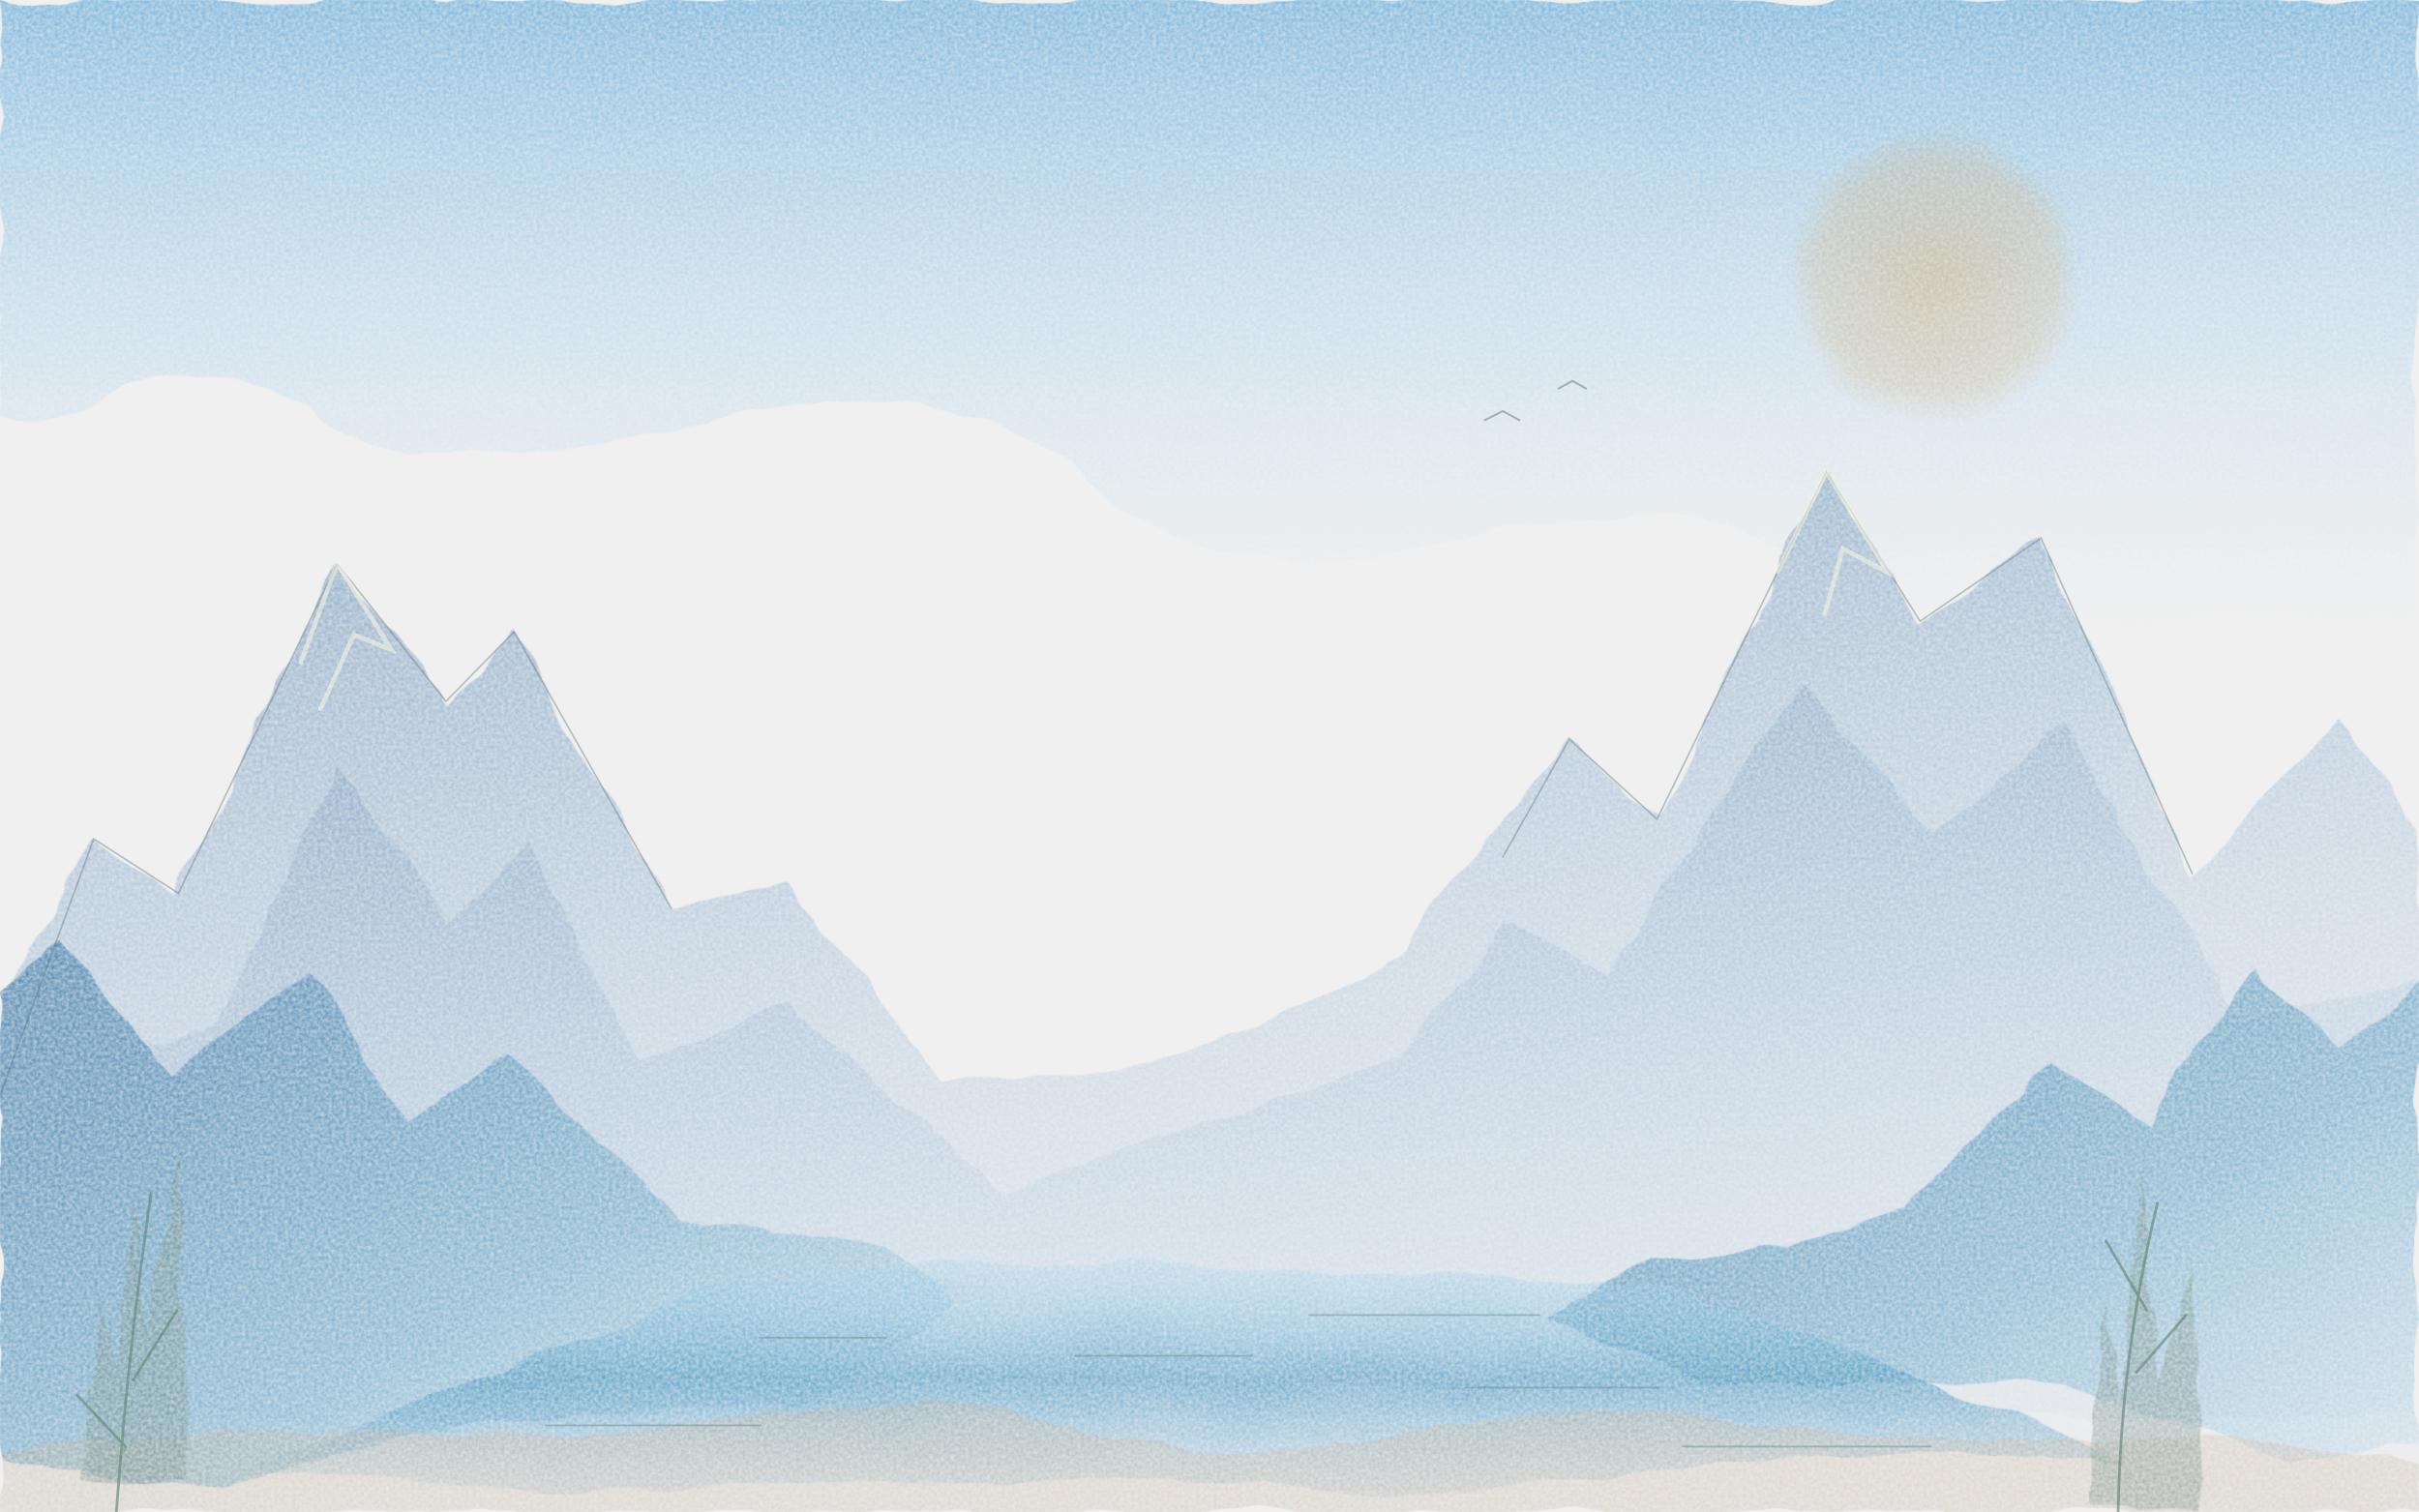
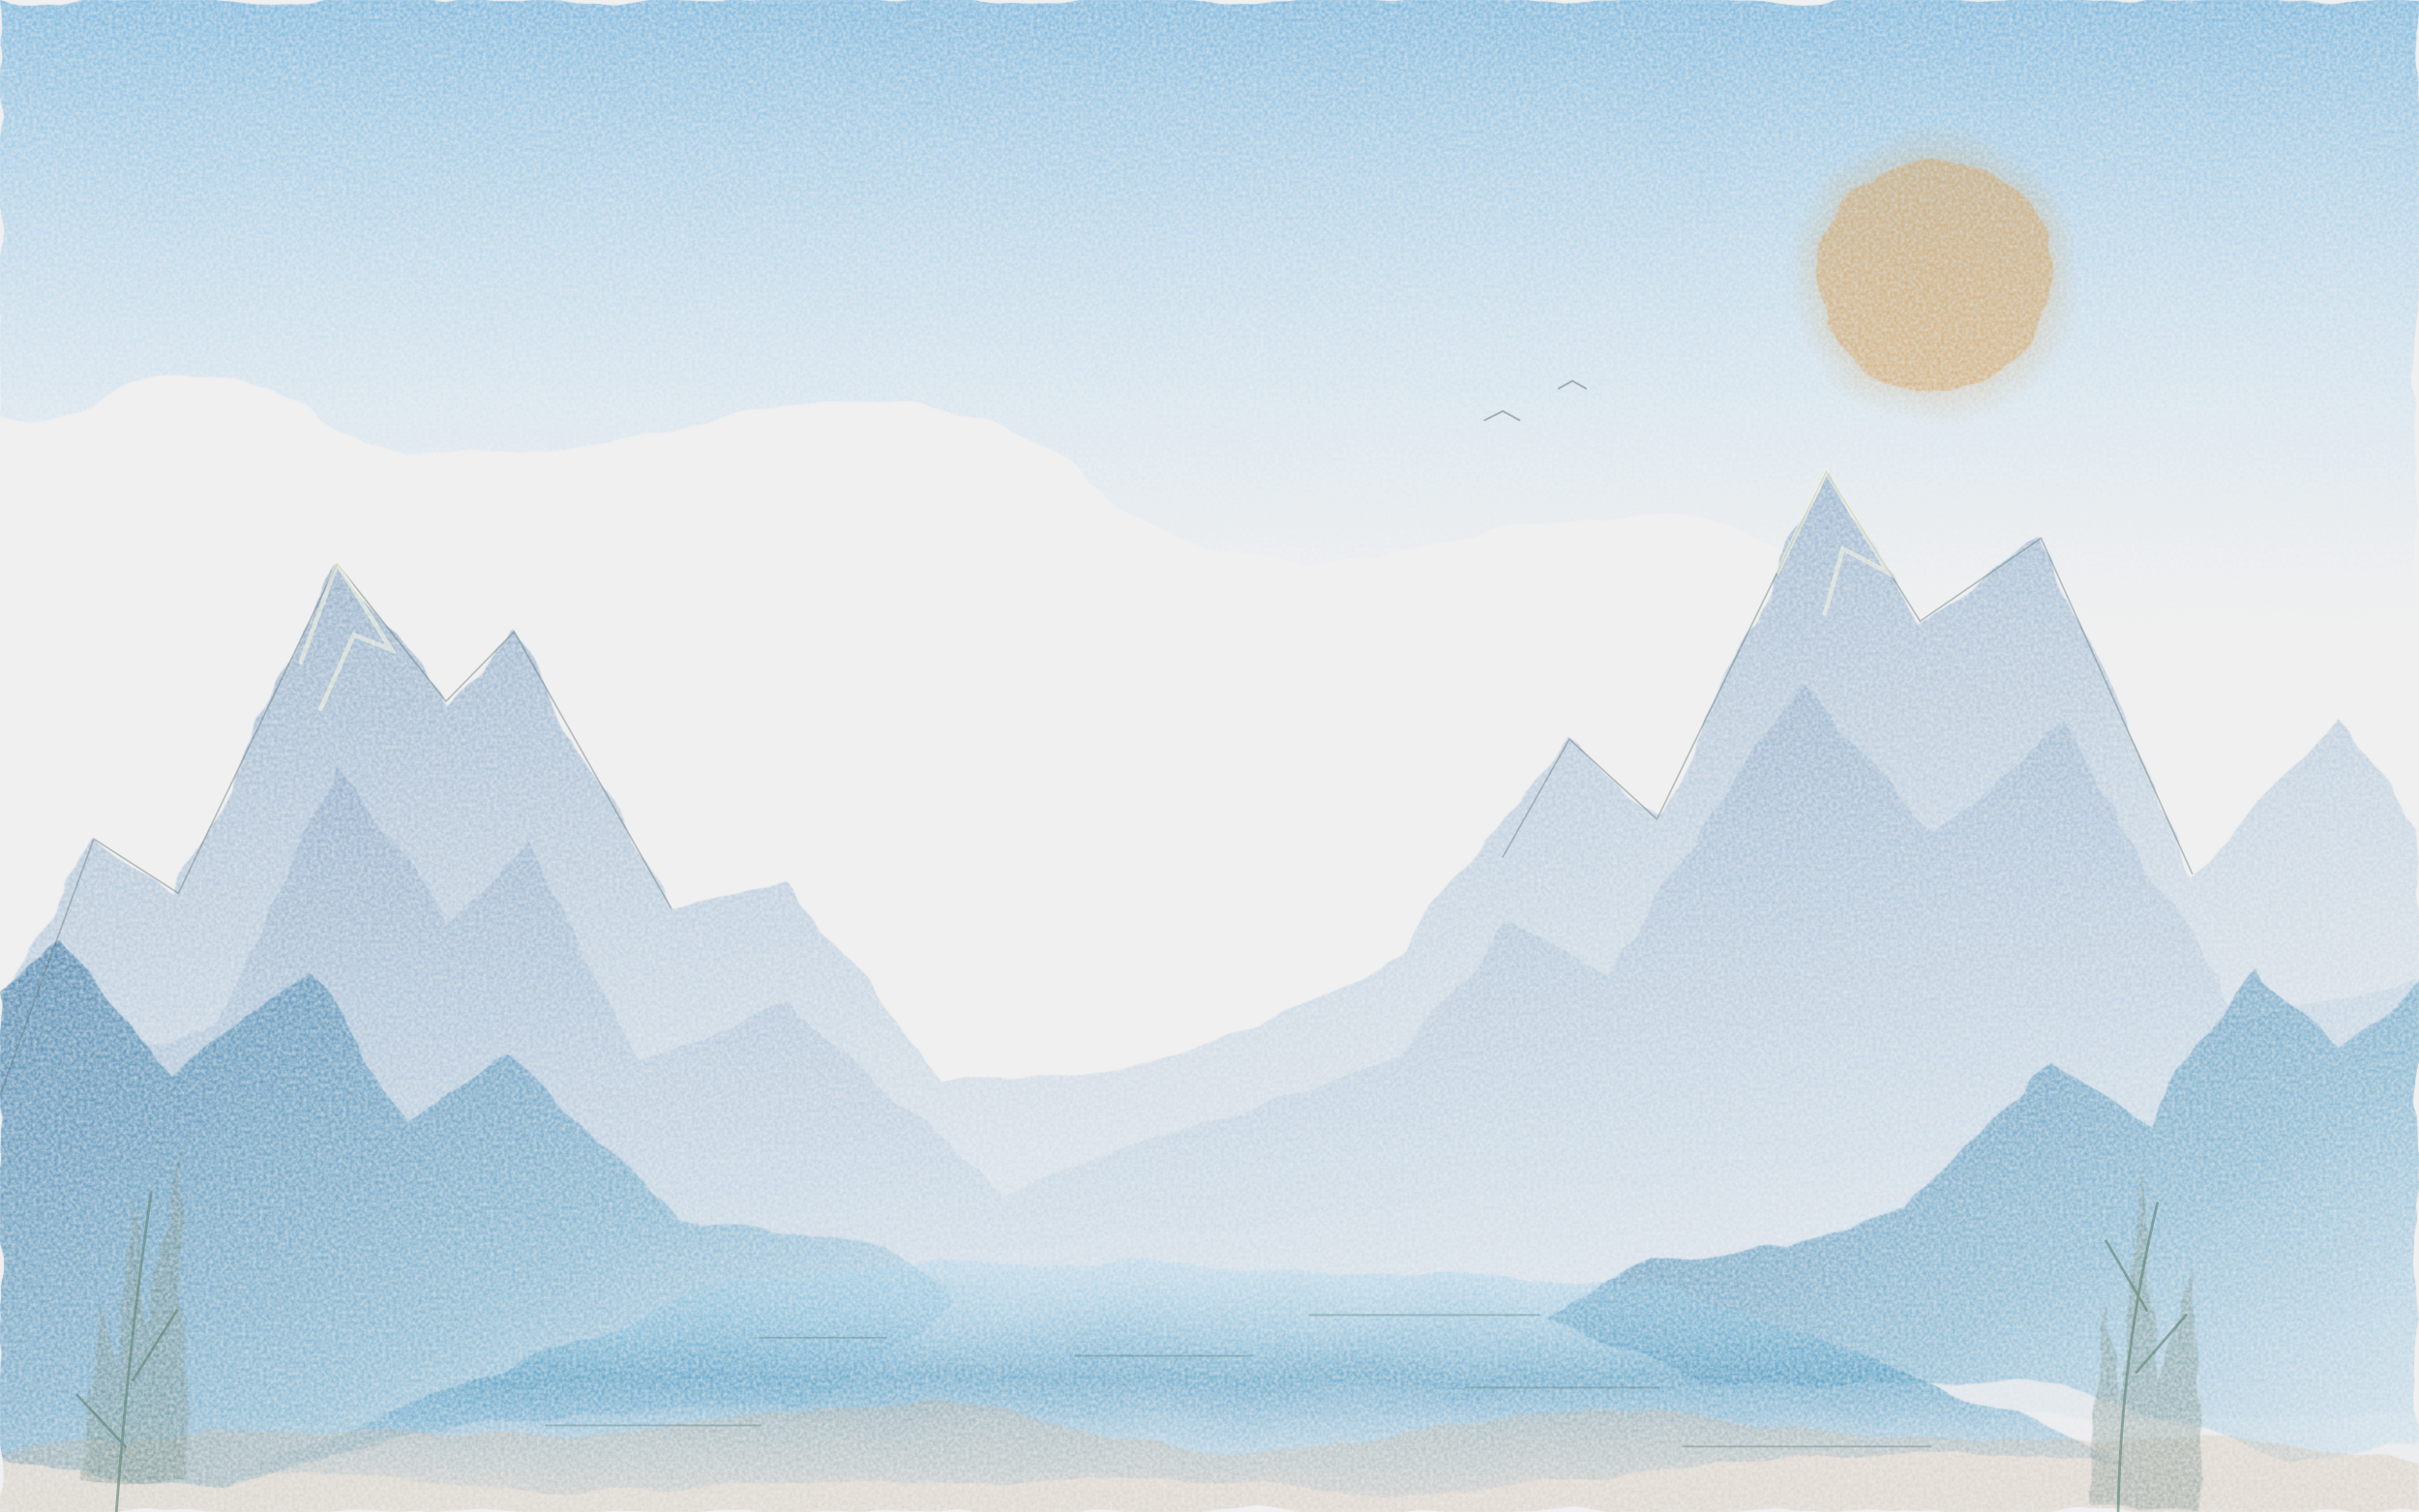
<svg xmlns="http://www.w3.org/2000/svg" width="1600" height="1000" viewBox="0 0 1600 1000" preserveAspectRatio="none">
  <defs>
    <filter id="pigment" x="-8%" y="-12%" width="116%" height="124%" color-interpolation-filters="sRGB">
      <feTurbulence type="fractalNoise" baseFrequency=".014 .022" numOctaves="3" seed="61" result="water" />
      <feDisplacementMap in="SourceGraphic" in2="water" scale="15" xChannelSelector="R" yChannelSelector="G" result="edge" />
      <feGaussianBlur in="edge" stdDeviation=".6" result="soft" />
      <feTurbulence type="fractalNoise" baseFrequency=".42" numOctaves="2" seed="8" result="grain" />
      <feColorMatrix in="grain" type="matrix" values="0 0 0 0 1  0 0 0 0 1  0 0 0 0 1  .7 0 0 0 .25" result="tooth" />
      <feComposite in="soft" in2="tooth" operator="in" />
    </filter>
    <linearGradient id="sky" x2="0" y2="1">
      <stop stop-color="#248bcf" stop-opacity=".74" />
      <stop offset=".66" stop-color="#8fc9f0" stop-opacity=".3" />
      <stop offset="1" stop-color="#b6daf5" stop-opacity="0" />
    </linearGradient>
    <linearGradient id="far" x2=".3" y2="1">
      <stop stop-color="#517ead" stop-opacity=".8" />
      <stop offset="1" stop-color="#a4c9e6" stop-opacity=".18" />
    </linearGradient>
    <linearGradient id="near" x2="1" y2="1">
      <stop stop-color="#276b9f" stop-opacity=".9" />
      <stop offset=".6" stop-color="#4d9ac2" stop-opacity=".64" />
      <stop offset="1" stop-color="#94c9e8" stop-opacity=".24" />
    </linearGradient>
    <linearGradient id="lake" x2="0" y2="1">
      <stop stop-color="#86c9eb" stop-opacity=".32" />
      <stop offset=".5" stop-color="#318bbb" stop-opacity=".74" />
      <stop offset="1" stop-color="#75b1d9" stop-opacity=".28" />
    </linearGradient>
    <radialGradient id="sun">
      <stop stop-color="#d6b17a" stop-opacity=".72" />
      <stop offset=".79" stop-color="#d6b17a" stop-opacity=".4" />
      <stop offset="1" stop-color="#d6b17a" stop-opacity="0" />
    </radialGradient>
    <radialGradient id="moon-light" cx=".35" cy=".3" r=".8">
      <stop stop-color="#f5f4e4" />
      <stop offset=".6" stop-color="#d4e6f4" />
      <stop offset="1" stop-color="#98bddd" stop-opacity=".7" />
    </radialGradient>
    <mask id="moon-phase" maskUnits="userSpaceOnUse" x="1160" y="62" width="240" height="240">
      <circle cx="1280" cy="182" r="84" fill="white" />
      <circle cx="1319" cy="147" r="79" fill="black" />
    </mask>
    <g id="moon-disc" filter="url(#pigment)">
      <g mask="url(#moon-phase)">
        <circle cx="1280" cy="182" r="84" fill="url(#moon-light)" />
        <g fill="#83a5c6" opacity=".2">
          <circle cx="1234" cy="188" r="14" />
          <circle cx="1255" cy="228" r="18" />
          <circle cx="1294" cy="246" r="9" />
          <circle cx="1219" cy="164" r="7" />
        </g>
      </g>
    </g>
  </defs>
  <g id="landscape">
    <g filter="url(#pigment)">
      <path fill="url(#sky)" d="M-40-30H1640V420C1460 375 1370 464 1190 369S892 455 720 318 376 361 208 274 82 341-40 252Z" />
      <path fill="url(#far)" d="M-40 730 62 555 118 591 223 373 295 464 340 418 444 601 522 583 623 714 762 707 917 641 1038 489 1096 542 1208 312 1270 411 1350 356 1450 578 1546 475 1640 602V938H-40Z" />
      <path fill="url(#far)" opacity=".62" d="M-40 804 58 702 142 678 222 508 300 611 351 557 422 705 520 665 663 788 801 741 924 701 1000 612 1063 645 1190 451 1280 550 1363 478 1480 674 1640 641V1000H-40Z" />
      <path fill="url(#near)" d="M-40 697 37 620 111 710 205 644 270 742 335 698 450 805 587 823 630 863 543 926 307 942 151 984-40 963Z" />
      <path fill="url(#near)" d="M1640 615 1550 695 1491 641 1420 742 1356 706 1257 801 1181 827 1092 833 1022 871 1130 916 1364 916 1511 966 1640 948Z" />
      <path fill="url(#lake)" d="M482 847C719 824 897 846 1101 851L1410 966C1102 947 1077 1001 842 983S357 1005 168 971Z" />
      <path fill="#be9d75" opacity=".3" d="M-20 966C229 923 328 968 482 938 661 905 690 957 804 960 929 963 995 920 1141 939 1378 969 1458 932 1620 973V1040H-20Z" />
      <path fill="#5b7970" opacity=".42" d="m53 978 14-116 11 44 8-112 11 86 20-124 7 222Zm1328 20 12-137 10 65 15-156 9 145 22-75 7 158Z" />
    </g>
    <g fill="none" stroke-linecap="round">
      <path stroke="#617878" stroke-width="1.1" opacity=".42" d="m-10 752 72-197 56 36 105-218 72 91 45-46 104 183M994 567l44-78 58 53 112-230 62 99 80-55 100 222" />
      <path stroke="#f4f3df" stroke-width="3" opacity=".6" d="m199 438 24-65 36 57-25-10-22 49M1176 378l32-66 41 67-30-16-12 43" />
      <path stroke="#698f93" stroke-width="1.2" opacity=".5" d="M502 885h84m125 12h117m38-27h152M361 943h142m466-25h128m16 39h164" />
      <path stroke="#648779" stroke-width="1.8" opacity=".65" d="M77 1000q8-109 23-211m-17 168-32-34m37-10 29-46M1401 1000q2-105 26-204m-14 112 33-38m-26-3-27-46" />
      <path stroke="#526567" stroke-width="1.3" opacity=".44" d="m982 278 12-6 11 6m26-21 9-5 9 5" />
    </g>
  </g>
  <g id="sun-disc" filter="url(#pigment)">
    <circle cx="1280" cy="182" r="99" fill="url(#sun)" />
+     <circle cx="1280" cy="182" r="78" fill="#d9a766" opacity=".82" />
  </g>
</svg>
